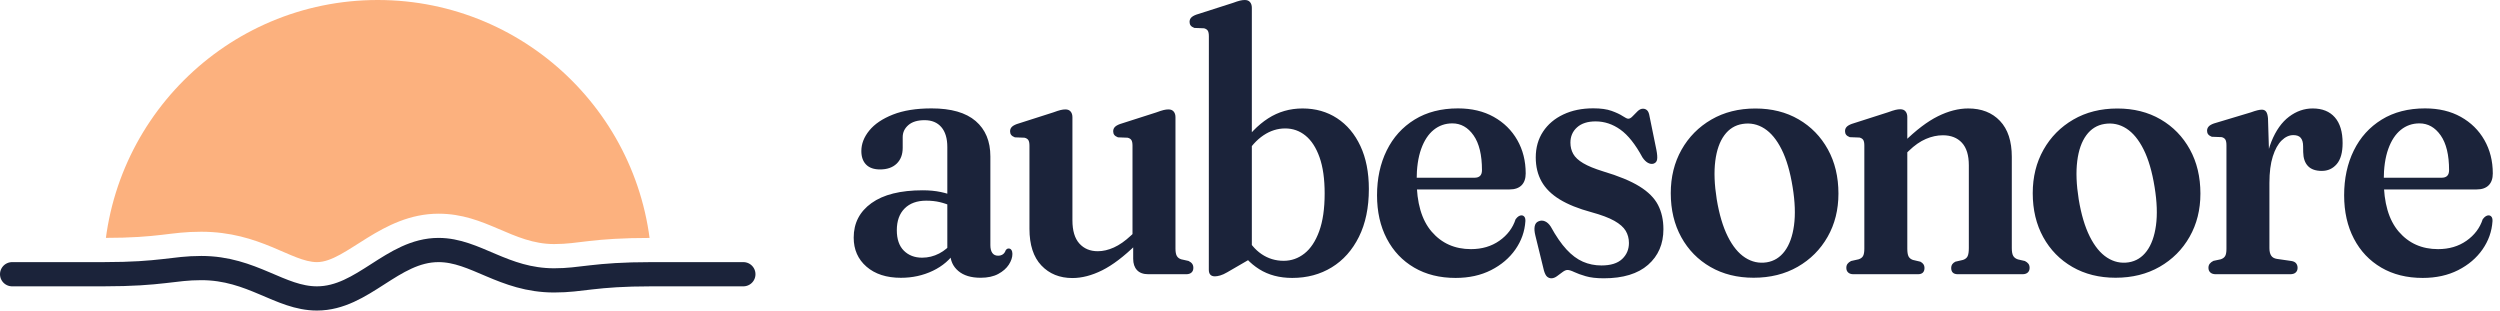
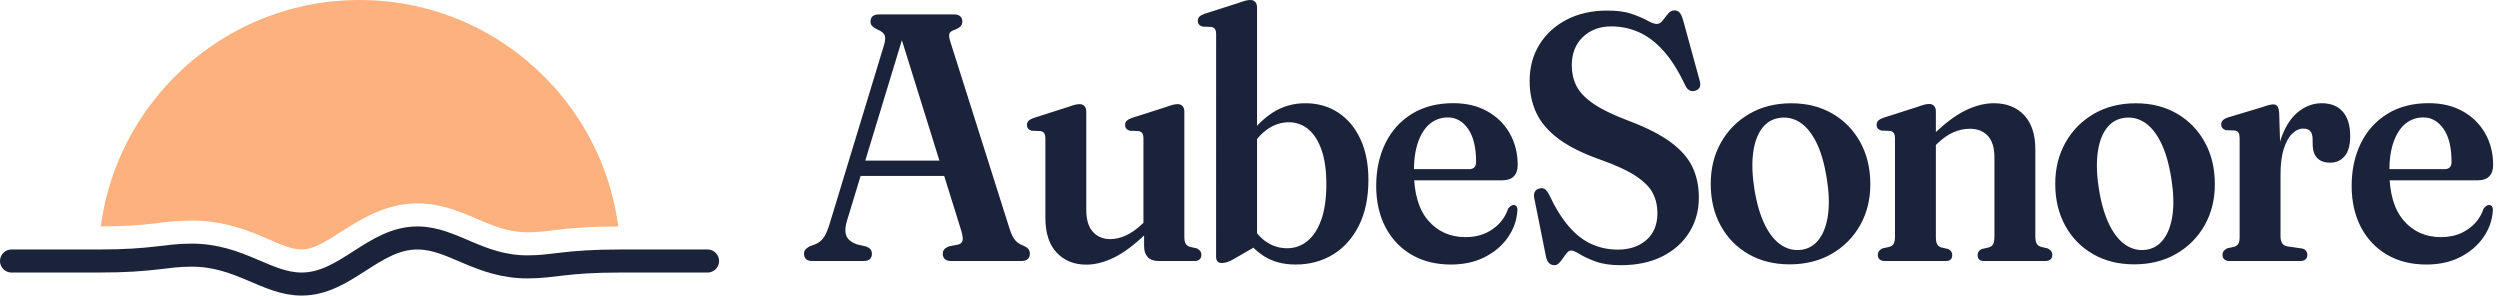
- <svg xmlns="http://www.w3.org/2000/svg" viewBox="-4564.41 -1481.84 13509.41 1678.1" role="img" aria-label="AubeSonore">
+ <svg xmlns="http://www.w3.org/2000/svg" viewBox="-4564.41 -1481.84 14193.41 1678.1" role="img" aria-label="AubeSonore">
  <clipPath id="l-sky">
    <path d="M-4629.83 -196.26 L-4005.05 -196.26 C-3693.29 -196.26 -3651.02 -229.55 -3476.65 -229.55 C-3157.83 -229.55 -2989.04 -65.42 -2851.51 -65.42 C-2693.84 -65.42 -2503.33 -327.09 -2194.56 -327.09 C-1938.5 -327.09 -1794.85 -162.96 -1570.01 -162.96 C-1432.56 -162.96 -1374.41 -196.26 -1041.37 -196.26 L-416.58 -196.26 L-416.58 -2963.68 L-4629.83 -2963.68 Z" />
  </clipPath>
  <g clip-path="url(#l-sky)">
    <circle cx="-2523.21" cy="0" r="1481.84" fill="#FCB17E" />
  </g>
  <path d="M-4498.99 0 L-4005.05 0 C-3687.93 0 -3629.79 -33.3 -3476.52 -33.3 C-3201.59 -33.3 -3051.63 130.84 -2851.68 130.84 C-2602.04 130.84 -2444.37 -130.84 -2194.73 -130.84 C-1994.78 -130.84 -1844.82 33.3 -1569.89 33.3 C-1416.62 33.3 -1358.48 0 -1041.37 0 L-547.42 0" fill="none" stroke="#1B233A" stroke-width="130.84" stroke-linecap="round" stroke-linejoin="round" />
-   <path d="M570.65 -113.49V-132.72L554.68 -132.22V-687.31Q554.68 -757.31 522.43 -794.87Q490.18 -832.43 431.96 -832.43Q374.49 -832.43 344.02 -805.76Q313.56 -779.09 313.56 -741.06V-682.95Q313.56 -628.85 281.01 -597.54Q248.46 -566.23 191.26 -566.23Q141.59 -566.23 115.84 -592.47Q90.1 -618.72 90.1 -665.65Q90.1 -723.83 133.09 -776.57Q176.08 -829.3 260.72 -862.71Q345.36 -896.11 469.5 -896.11Q628.31 -896.11 707.82 -827.78Q787.32 -759.46 787.32 -636.45V-156.9Q787.32 -129.82 797.8 -114.95Q808.27 -100.09 829.12 -100.09Q843.69 -100.09 854.36 -107.23Q865.02 -114.38 870.14 -129.36Q873.1 -133.69 876.94 -136.36Q880.78 -139.03 885.94 -139.03Q895.79 -139.03 901.1 -130.85Q906.41 -122.67 906.41 -109.9Q906.41 -81.82 887.22 -51.96Q868.03 -22.1 829.84 -1.49Q791.65 19.12 734.46 19.12Q657.22 19.12 613.94 -17.62Q570.65 -54.36 570.65 -113.49ZM48.73 -197.78Q48.73 -315.26 144.98 -384.39Q241.22 -453.52 421.98 -453.52Q475.21 -453.52 519.28 -444.25Q563.36 -434.99 596.8 -419.81L580.63 -366.59Q548.32 -381.43 514.78 -389.44Q481.25 -397.45 440.59 -397.45Q366.07 -397.45 323.92 -355.32Q281.77 -313.18 281.77 -237.82Q281.77 -165.21 319.78 -127.31Q357.78 -89.4 418.57 -89.4Q467.09 -89.4 510.63 -112Q554.18 -134.61 583.07 -173.93L600.2 -125.23Q555.84 -56.53 476.6 -18.62Q397.35 19.3 304.02 19.3Q187.32 19.3 118.02 -40.74Q48.73 -100.77 48.73 -197.78Z M1559.06 -83.25V-169.38L1555.36 -175.58V-694.04Q1555.36 -715.54 1549.44 -724.76Q1543.51 -733.98 1529.36 -737.67L1476.86 -739.69Q1462.82 -745.07 1456.92 -752.85Q1451.02 -760.63 1451.02 -772.22Q1451.02 -785.5 1459.26 -794.76Q1467.49 -804.02 1487.58 -811.53L1683.75 -874.36Q1709.78 -884.02 1723.77 -887.3Q1737.75 -890.57 1749.78 -890.57Q1768.27 -890.57 1777.91 -879Q1787.55 -867.42 1787.55 -848.63V-138.56Q1787.55 -111.12 1794.99 -98.45Q1802.42 -85.77 1818.27 -80.67L1858.22 -71.76Q1871.42 -65.29 1877.78 -56.54Q1884.15 -47.78 1884.15 -34.46Q1884.15 -18.25 1874.05 -9.12Q1863.95 0 1845.58 0H1641.01Q1600.46 0 1579.76 -22.14Q1559.06 -44.29 1559.06 -83.25ZM998.53 -245.68V-694.04Q998.53 -715.54 992.52 -724.76Q986.5 -733.98 972.18 -737.67L919.67 -739.69Q905.64 -745.07 899.74 -752.85Q893.84 -760.63 893.84 -772.22Q893.84 -785.5 902.07 -794.76Q910.3 -804.02 930.4 -811.53L1126.92 -874.36Q1153.17 -884.02 1167.05 -887.3Q1180.92 -890.57 1192.95 -890.57Q1211.44 -890.57 1221.08 -879Q1230.72 -867.42 1230.72 -848.63V-291.11Q1230.72 -207.41 1268.21 -165.86Q1305.7 -124.31 1367.64 -124.31Q1410.02 -124.31 1454.89 -144.55Q1499.76 -164.8 1546.81 -208.9L1579.78 -239.53L1613.78 -197.98L1575.69 -160.88Q1475.09 -62.73 1391.28 -21.06Q1307.47 20.61 1230.68 20.61Q1127.3 20.61 1062.92 -47.35Q998.53 -115.31 998.53 -245.68Z M2200.23 -1439.91V-87.72L2067.2 -10.51Q2046.27 1.78 2029.45 6.62Q2012.62 11.46 2000.87 11.46Q1984.35 11.46 1976.06 2.51Q1967.78 -6.43 1967.78 -23.92L1968.04 -1285.32Q1968.04 -1306.81 1962.12 -1316.03Q1956.19 -1325.25 1942.04 -1328.95L1889.54 -1330.96Q1875.5 -1336.34 1869.6 -1344.12Q1863.7 -1351.91 1863.7 -1363.49Q1863.7 -1376.77 1871.94 -1386.03Q1880.17 -1395.3 1900.26 -1402.8L2096.43 -1465.63Q2122.68 -1475.3 2136.56 -1478.57Q2150.43 -1481.84 2162.46 -1481.84Q2180.95 -1481.84 2190.59 -1470.27Q2200.23 -1458.7 2200.23 -1439.91ZM2163.15 -639.52 2134.65 -683.64Q2204.84 -788.44 2288.26 -842.1Q2371.67 -895.76 2474.3 -895.76Q2579.77 -895.76 2660.56 -842.97Q2741.35 -790.18 2786.97 -692.69Q2832.6 -595.2 2832.6 -460.61Q2832.6 -309.86 2778.95 -202.06Q2725.3 -94.26 2631.92 -37.13Q2538.55 20 2418.66 20Q2315.39 20 2240.5 -27.03Q2165.61 -74.06 2118.54 -157.47L2163.47 -215.99Q2199.24 -144.9 2252.83 -108.69Q2306.41 -72.49 2372.11 -72.49Q2434.44 -72.49 2484.6 -112.01Q2534.75 -151.53 2564.23 -232.41Q2593.71 -313.28 2593.71 -436.22Q2593.71 -554.03 2566.08 -631.84Q2538.46 -709.65 2490.61 -748.72Q2442.77 -787.79 2380.52 -787.79Q2318.61 -787.79 2263.28 -750.81Q2207.95 -713.84 2163.15 -639.52Z M3680.06 -544.7Q3680.06 -502.96 3657.74 -480.56Q3635.42 -458.16 3593.19 -458.16H3033.55V-521.44H3403.84Q3443.82 -521.44 3443.82 -562.26Q3443.82 -685.76 3398.32 -750.45Q3352.83 -815.14 3283.62 -815.14Q3226.42 -815.14 3183.07 -780.16Q3139.72 -745.19 3115.25 -677.01Q3090.78 -608.83 3090.78 -508.73Q3090.78 -324.38 3171.98 -229.99Q3253.18 -135.61 3384.2 -135.61Q3473.47 -135.61 3538 -180.95Q3602.53 -226.29 3625.6 -297.16Q3634.63 -308.96 3642.33 -313.53Q3650.02 -318.1 3657.17 -318.1Q3666.81 -318.1 3672.98 -310.44Q3679.16 -302.78 3678.45 -286.64Q3673.09 -203.72 3624.5 -134.01Q3575.92 -64.3 3492.95 -22.15Q3409.98 20 3301.24 20Q3173.02 20 3077.56 -35.73Q2982.1 -91.46 2929.43 -192.2Q2876.76 -292.95 2876.76 -426.45Q2876.76 -562.68 2929.04 -668.81Q2981.32 -774.94 3079.6 -835.52Q3177.87 -896.11 3314.19 -896.11Q3425.16 -896.11 3507.25 -850.3Q3589.34 -804.5 3634.7 -724.92Q3680.06 -645.35 3680.06 -544.7Z M4057.89 -825.83Q3993.53 -825.83 3957.65 -793.7Q3921.76 -761.56 3921.76 -710.71Q3921.76 -677.22 3937.05 -650Q3952.34 -622.79 3990.81 -600.01Q4029.28 -577.23 4098.14 -555.89Q4223.83 -518.5 4294.87 -474.63Q4365.9 -430.77 4395.1 -374.35Q4424.29 -317.94 4424.29 -243.31Q4424.29 -123.5 4341.33 -50.74Q4258.37 22.02 4101.8 22.02Q4043.35 22.02 4004.68 10.76Q3966 -0.49 3942.48 -11.74Q3918.97 -22.99 3905.96 -22.99Q3894.14 -22.99 3879.29 -11.74Q3864.43 -0.49 3848.91 10.76Q3833.39 22.02 3818.8 22.02Q3806.35 22.02 3796.23 13.68Q3786.11 5.35 3778.83 -19.18L3732.43 -208.55Q3724.81 -239.02 3728.69 -258.99Q3732.58 -278.95 3749.06 -285.78Q3766.68 -293.62 3784.32 -285.92Q3801.96 -278.23 3815.33 -257.53Q3858.06 -179.75 3900.56 -133.77Q3943.05 -87.78 3989.47 -67.58Q4035.9 -47.38 4089.34 -47.38Q4164.22 -47.38 4201.1 -82.03Q4237.98 -116.69 4237.98 -168.75Q4237.98 -205.06 4220.56 -234.44Q4203.13 -263.82 4159.07 -288.62Q4115.01 -313.41 4034.58 -335.38Q3930.46 -363.51 3864 -404.1Q3797.55 -444.69 3766 -500.92Q3734.44 -557.14 3734.44 -631.04Q3734.44 -710.75 3773.74 -770.34Q3813.04 -829.94 3883.25 -863.2Q3953.46 -896.46 4045 -896.46Q4106.09 -896.46 4144.56 -882.58Q4183.04 -868.69 4204.28 -854.5Q4225.53 -840.31 4234.57 -840.31Q4245.6 -840.31 4258.3 -853.99Q4271 -867.66 4285.02 -881.04Q4299.04 -894.42 4313.75 -894.42Q4327.08 -894.42 4336.33 -885.54Q4345.58 -876.66 4349.13 -854.47L4386.2 -672.77Q4393.07 -637.84 4390.22 -620.24Q4387.37 -602.63 4370.32 -597.26Q4356.18 -593.46 4340.54 -601.96Q4324.91 -610.46 4310.92 -631.45Q4253.65 -737.35 4191.51 -781.59Q4129.38 -825.83 4057.89 -825.83Z M4921.33 -895.5Q5053.95 -895.5 5154.92 -836.82Q5255.9 -778.14 5313 -674.62Q5370.1 -571.1 5370.1 -435.71Q5370.1 -305.02 5311.6 -202.16Q5253.1 -99.3 5149.9 -40.15Q5046.7 18.99 4911.72 18.99Q4779.43 18.99 4678.47 -39.2Q4577.5 -97.39 4520.75 -200.33Q4464 -303.26 4464 -437.94Q4464 -569.41 4522.11 -672.6Q4580.22 -775.78 4683.27 -835.64Q4786.31 -895.5 4921.33 -895.5ZM4982.16 -64.23Q5041.9 -73.68 5079.98 -124.97Q5118.06 -176.26 5130 -263.99Q5141.94 -351.73 5122.55 -470.8Q5102.71 -594.96 5063.2 -674.04Q5023.7 -753.12 4969.64 -787.6Q4915.58 -822.07 4852.26 -812.13Q4791.51 -802.71 4753.52 -750.99Q4715.54 -699.26 4704.52 -611.53Q4693.5 -523.8 4712.32 -405.43Q4732.49 -283.02 4772.21 -203.68Q4811.92 -124.34 4866.07 -89.56Q4920.22 -54.77 4982.16 -64.23Z M5742.21 -849.53V-138.56Q5742.21 -109.85 5748.74 -96.6Q5755.28 -83.35 5772.25 -77.31L5812.87 -67.73Q5835.11 -56.25 5835.11 -34.46Q5835.11 0 5799.56 0H5450.93Q5433.14 0 5422.92 -9.12Q5412.71 -18.25 5412.71 -34.46Q5412.71 -47.43 5419.08 -56.1Q5425.45 -64.77 5438.3 -71.41L5479.3 -80.67Q5496.16 -86.04 5503.09 -98.45Q5510.02 -110.85 5510.02 -138.2V-694.94Q5510.02 -716.44 5504.09 -725.66Q5498.17 -734.87 5484.02 -738.57L5431.51 -740.59Q5417.48 -745.96 5411.58 -753.75Q5405.68 -761.53 5405.68 -773.11Q5405.68 -786.39 5413.91 -795.66Q5422.14 -804.92 5442.24 -812.42L5638.41 -875.26Q5664.66 -884.92 5678.53 -888.19Q5692.41 -891.46 5704.44 -891.46Q5722.93 -891.46 5732.57 -879.89Q5742.21 -868.32 5742.21 -849.53ZM5718.91 -636.67 5684.9 -676.21 5722.74 -713.31Q5822.74 -811.62 5907.74 -853.69Q5992.73 -895.76 6071.37 -895.76Q6179.05 -895.76 6242.96 -828.5Q6306.88 -761.23 6306.88 -634.22V-141.02Q6306.88 -112.09 6314.71 -98.8Q6322.54 -85.51 6340.41 -79.97L6377.54 -71.41Q6390.39 -64.94 6396.76 -56.27Q6403.13 -47.61 6403.13 -34.46Q6403.13 -18.25 6393.03 -9.12Q6382.93 0 6364.55 0H6015.22Q5979.32 0 5979.32 -34.46Q5979.32 -56.25 6001.91 -67.73L6043.23 -77.31Q6061.84 -83.53 6068.26 -97.65Q6074.69 -111.78 6074.69 -141.02V-588.79Q6074.69 -670.07 6037.28 -710.46Q5999.86 -750.84 5934.41 -750.84Q5888.71 -750.84 5842.52 -730.99Q5796.32 -711.13 5751.09 -667.31Z M6877.33 -895.5Q7009.95 -895.5 7110.92 -836.82Q7211.9 -778.14 7269 -674.62Q7326.1 -571.1 7326.1 -435.71Q7326.1 -305.02 7267.6 -202.16Q7209.1 -99.3 7105.9 -40.15Q7002.7 18.99 6867.72 18.99Q6735.43 18.99 6634.47 -39.2Q6533.5 -97.39 6476.75 -200.33Q6420 -303.26 6420 -437.94Q6420 -569.41 6478.11 -672.6Q6536.22 -775.78 6639.27 -835.64Q6742.31 -895.5 6877.33 -895.5ZM6938.16 -64.23Q6997.9 -73.68 7035.98 -124.97Q7074.06 -176.26 7086 -263.99Q7097.94 -351.73 7078.55 -470.8Q7058.71 -594.96 7019.2 -674.04Q6979.7 -753.12 6925.64 -787.6Q6871.58 -822.07 6808.26 -812.13Q6747.51 -802.71 6709.52 -750.99Q6671.54 -699.26 6660.52 -611.53Q6649.5 -523.8 6668.32 -405.43Q6688.49 -283.02 6728.21 -203.68Q6767.92 -124.34 6822.07 -89.56Q6876.22 -54.77 6938.16 -64.23Z M7673.59 -490.7Q7673.59 -627.05 7709.8 -716.88Q7746.01 -806.7 7805.08 -851.23Q7864.15 -895.76 7932.87 -895.76Q8010.45 -895.76 8052.46 -847.8Q8094.48 -799.85 8094.48 -708.78Q8094.48 -632.32 8062.88 -595.31Q8031.29 -558.3 7982.05 -558.3Q7932.28 -558.3 7907.34 -584.47Q7882.41 -610.65 7881.51 -659.79L7881.06 -692.02Q7880.84 -722.07 7868.31 -736.9Q7855.78 -751.73 7828.27 -751.73Q7794.62 -751.73 7765.08 -722.87Q7735.54 -694.02 7717.27 -636.6Q7698.99 -579.18 7698.99 -493.38ZM7691.26 -842.81 7698.99 -589.5V-140.8Q7698.99 -115.45 7708.21 -100.93Q7717.44 -86.41 7738.89 -82.91L7817.64 -71.53Q7835.32 -68.85 7843.25 -58.82Q7851.19 -48.79 7851.19 -34.46Q7851.19 -18.92 7841.15 -9.46Q7831.1 0 7811.16 0H7408.69Q7390.27 0 7379.88 -9.32Q7369.5 -18.65 7369.5 -34.64Q7369.5 -47.78 7376.38 -56.65Q7383.26 -65.52 7396.41 -72.16L7436.08 -80.67Q7452.94 -86.37 7459.87 -98.39Q7466.8 -110.4 7466.8 -136.86V-696.28Q7466.8 -718 7460.99 -727.56Q7455.18 -737.11 7441.02 -740.81L7387.4 -742.83Q7374.04 -748.2 7368.03 -755.99Q7362.02 -763.77 7362.02 -775.13Q7362.02 -788.19 7370.42 -797.84Q7378.82 -807.5 7399.02 -814.66L7598.44 -874.58Q7620.66 -882.68 7634.59 -885.95Q7648.52 -889.22 7658.2 -889.22Q7672.88 -889.22 7680.9 -878.77Q7688.91 -868.32 7691.26 -842.81Z M8906.06 -544.7Q8906.06 -502.96 8883.74 -480.56Q8861.42 -458.16 8819.19 -458.16H8259.55V-521.44H8629.84Q8669.82 -521.44 8669.82 -562.26Q8669.82 -685.76 8624.32 -750.45Q8578.83 -815.14 8509.62 -815.14Q8452.42 -815.14 8409.07 -780.16Q8365.72 -745.19 8341.25 -677.01Q8316.78 -608.83 8316.78 -508.73Q8316.78 -324.38 8397.98 -229.99Q8479.18 -135.61 8610.2 -135.61Q8699.47 -135.61 8764 -180.95Q8828.53 -226.29 8851.6 -297.16Q8860.63 -308.96 8868.33 -313.53Q8876.02 -318.1 8883.17 -318.1Q8892.81 -318.1 8898.98 -310.44Q8905.16 -302.78 8904.45 -286.64Q8899.09 -203.72 8850.5 -134.01Q8801.92 -64.3 8718.95 -22.15Q8635.98 20 8527.24 20Q8399.02 20 8303.56 -35.73Q8208.1 -91.46 8155.43 -192.2Q8102.76 -292.95 8102.76 -426.45Q8102.76 -562.68 8155.04 -668.81Q8207.32 -774.94 8305.6 -835.52Q8403.87 -896.11 8540.19 -896.11Q8651.16 -896.11 8733.25 -850.3Q8815.34 -804.5 8860.7 -724.92Q8906.06 -645.35 8906.06 -544.7Z" fill="#1B233A" />
+   <path d="M289.36 -570.14H840.09L844.24 -482.91H285.2ZM385.7 -40.97Q385.7 -22.02 374.55 -11.01Q363.4 0 339.41 0H46.35Q23.14 0 11.74 -11.01Q0.33 -22.02 0.33 -40.97Q0.33 -55.42 8.23 -64.89Q16.14 -74.36 30.84 -82.76L65.52 -95.59Q92.03 -106.52 110.72 -131.39Q129.4 -156.25 147.42 -216.65L453.77 -1223.63Q465.99 -1263.18 457.89 -1281.91Q449.79 -1300.64 420.34 -1312.53Q399.19 -1322.47 388.51 -1332.55Q377.83 -1342.63 377.83 -1359.03Q377.83 -1379.2 389.99 -1389.6Q402.14 -1400 424.92 -1400H852.13Q875.33 -1400 887.23 -1389.34Q899.13 -1378.67 899.13 -1359.03Q899.13 -1342.89 888.9 -1332.35Q878.67 -1321.8 857.24 -1312.98Q831.8 -1305.2 826.12 -1292.12Q820.43 -1279.04 830.95 -1245.31L1166.36 -186.27Q1181.37 -138.48 1199.3 -117.78Q1217.23 -97.08 1246.72 -86.8Q1266.51 -77.68 1274.55 -67.43Q1282.59 -57.17 1282.59 -40.97Q1282.59 -23.03 1270.86 -11.52Q1259.13 0 1235.59 0H834.84Q811.07 0 799.59 -11.01Q788.1 -22.02 788.1 -40.97Q788.1 -57.1 797.04 -66.78Q805.98 -76.45 822.48 -83.1L875.74 -93.39Q896.1 -98.97 900.39 -116.37Q904.67 -133.76 892.31 -174.38L545 -1288.65L572.85 -1309.11L244.48 -229.42Q232.28 -188.51 235.9 -161.87Q239.53 -135.22 257.09 -119.19Q274.65 -103.15 303.25 -93.9L352.49 -82.43Q370.49 -75.67 378.1 -65.77Q385.7 -55.87 385.7 -40.97Z M1931.06 -83.25V-169.38L1927.36 -175.58V-694.04Q1927.36 -715.54 1921.44 -724.76Q1915.51 -733.98 1901.36 -737.67L1848.86 -739.69Q1834.82 -745.07 1828.92 -752.85Q1823.02 -760.63 1823.02 -772.22Q1823.02 -785.5 1831.26 -794.76Q1839.49 -804.02 1859.58 -811.53L2055.75 -874.36Q2081.78 -884.02 2095.77 -887.3Q2109.75 -890.57 2121.78 -890.57Q2140.27 -890.57 2149.91 -879Q2159.55 -867.42 2159.55 -848.63V-138.56Q2159.55 -111.12 2166.99 -98.45Q2174.42 -85.77 2190.27 -80.67L2230.22 -71.76Q2243.42 -65.29 2249.78 -56.54Q2256.15 -47.78 2256.15 -34.46Q2256.15 -18.25 2246.05 -9.12Q2235.95 0 2217.58 0H2013.01Q1972.46 0 1951.76 -22.14Q1931.06 -44.29 1931.06 -83.25ZM1370.53 -245.68V-694.04Q1370.53 -715.54 1364.52 -724.76Q1358.5 -733.98 1344.18 -737.67L1291.67 -739.69Q1277.64 -745.07 1271.74 -752.85Q1265.84 -760.63 1265.84 -772.22Q1265.84 -785.5 1274.07 -794.76Q1282.3 -804.02 1302.4 -811.53L1498.92 -874.36Q1525.17 -884.02 1539.05 -887.3Q1552.92 -890.57 1564.95 -890.57Q1583.44 -890.57 1593.08 -879Q1602.72 -867.42 1602.72 -848.63V-291.11Q1602.72 -207.41 1640.21 -165.86Q1677.7 -124.31 1739.64 -124.31Q1782.02 -124.31 1826.89 -144.55Q1871.76 -164.8 1918.81 -208.9L1951.78 -239.53L1985.78 -197.98L1947.69 -160.88Q1847.09 -62.73 1763.28 -21.06Q1679.47 20.61 1602.68 20.61Q1499.3 20.61 1434.92 -47.35Q1370.53 -115.31 1370.53 -245.68Z M2572.23 -1439.91V-87.72L2439.2 -10.51Q2418.27 1.78 2401.45 6.62Q2384.62 11.46 2372.87 11.46Q2356.35 11.46 2348.06 2.51Q2339.78 -6.43 2339.78 -23.92L2340.04 -1285.32Q2340.04 -1306.81 2334.12 -1316.03Q2328.19 -1325.25 2314.04 -1328.95L2261.54 -1330.96Q2247.5 -1336.34 2241.6 -1344.12Q2235.7 -1351.91 2235.7 -1363.49Q2235.7 -1376.77 2243.94 -1386.03Q2252.17 -1395.3 2272.26 -1402.8L2468.43 -1465.63Q2494.68 -1475.3 2508.56 -1478.57Q2522.43 -1481.84 2534.46 -1481.84Q2552.95 -1481.84 2562.59 -1470.27Q2572.23 -1458.7 2572.23 -1439.91ZM2535.15 -639.52 2506.65 -683.64Q2576.84 -788.44 2660.26 -842.1Q2743.67 -895.76 2846.3 -895.76Q2951.77 -895.76 3032.56 -842.97Q3113.35 -790.18 3158.97 -692.69Q3204.6 -595.2 3204.6 -460.61Q3204.6 -309.86 3150.95 -202.06Q3097.3 -94.26 3003.92 -37.13Q2910.55 20 2790.66 20Q2687.39 20 2612.5 -27.03Q2537.61 -74.06 2490.54 -157.47L2535.47 -215.99Q2571.24 -144.9 2624.83 -108.69Q2678.41 -72.49 2744.11 -72.49Q2806.44 -72.49 2856.6 -112.01Q2906.75 -151.53 2936.23 -232.41Q2965.71 -313.28 2965.71 -436.22Q2965.71 -554.03 2938.08 -631.84Q2910.46 -709.65 2862.61 -748.72Q2814.77 -787.79 2752.52 -787.79Q2690.61 -787.79 2635.28 -750.81Q2579.95 -713.84 2535.15 -639.52Z M4052.06 -544.7Q4052.06 -502.96 4029.74 -480.56Q4007.42 -458.16 3965.19 -458.16H3405.55V-521.44H3775.84Q3815.82 -521.44 3815.82 -562.26Q3815.82 -685.76 3770.32 -750.45Q3724.83 -815.14 3655.62 -815.14Q3598.42 -815.14 3555.07 -780.16Q3511.72 -745.19 3487.25 -677.01Q3462.78 -608.83 3462.78 -508.73Q3462.78 -324.38 3543.98 -229.99Q3625.18 -135.61 3756.2 -135.61Q3845.47 -135.61 3910 -180.95Q3974.53 -226.29 3997.6 -297.16Q4006.63 -308.96 4014.33 -313.53Q4022.02 -318.1 4029.17 -318.1Q4038.81 -318.1 4044.98 -310.44Q4051.16 -302.78 4050.45 -286.64Q4045.09 -203.72 3996.5 -134.01Q3947.92 -64.3 3864.95 -22.15Q3781.98 20 3673.24 20Q3545.02 20 3449.56 -35.73Q3354.1 -91.46 3301.43 -192.2Q3248.76 -292.95 3248.76 -426.45Q3248.76 -562.68 3301.04 -668.81Q3353.32 -774.94 3451.6 -835.52Q3549.87 -896.11 3686.19 -896.11Q3797.16 -896.11 3879.25 -850.3Q3961.34 -804.5 4006.7 -724.92Q4052.06 -645.35 4052.06 -544.7Z M4637 23.78Q4551.22 23.78 4494.56 2.81Q4437.91 -18.17 4404.59 -38.84Q4371.27 -59.52 4355.38 -59.52Q4343.37 -59.52 4332.32 -46.86Q4321.26 -34.19 4310.43 -17.86Q4299.59 -1.52 4287.43 11.14Q4275.26 23.81 4260.88 23.81Q4242.18 23.81 4230.02 11.63Q4217.86 -0.54 4212.57 -25.22L4145.61 -359.42Q4141.98 -378.59 4149.05 -392.64Q4156.12 -406.7 4173.72 -411.39Q4191.76 -416.42 4204.18 -409.44Q4216.61 -402.46 4228.93 -379.71Q4283.46 -263.67 4343.85 -194.61Q4404.24 -125.56 4473.13 -95.17Q4542.02 -64.77 4620.1 -64.77Q4720.46 -64.77 4782.8 -119.33Q4845.14 -173.89 4845.4 -271.21Q4845.67 -332.88 4819.7 -384.23Q4793.74 -435.58 4722.89 -482.45Q4652.03 -529.32 4518.47 -576.6Q4371.49 -628.43 4284.22 -693.45Q4196.95 -758.47 4158.4 -840Q4119.85 -921.52 4119.85 -1022.68Q4119.85 -1139.1 4175.59 -1229.1Q4231.33 -1319.1 4330.79 -1370.48Q4430.25 -1421.85 4560.26 -1421.85Q4644.31 -1422.11 4699.33 -1403.03Q4754.34 -1383.95 4788.53 -1364.87Q4822.72 -1345.79 4842.1 -1345.79Q4859.96 -1345.79 4874.72 -1365.08Q4889.47 -1384.36 4905.39 -1403.64Q4921.31 -1422.93 4942.26 -1422.93Q4960.82 -1422.93 4971.61 -1410.34Q4982.4 -1397.74 4992.14 -1364.27L5084.78 -1026.29Q5091.59 -1003.26 5086.27 -988.61Q5080.95 -973.96 5061.43 -967.06Q5043.01 -960.9 5028.28 -968.54Q5013.55 -976.18 5003.75 -996.15Q4945.62 -1120.15 4879.18 -1193.82Q4812.75 -1267.48 4738.8 -1299.71Q4664.86 -1331.95 4583.76 -1331.95Q4484.85 -1331.95 4422 -1271.54Q4359.15 -1211.14 4359.15 -1110.61Q4359.15 -1047.85 4385 -995.09Q4410.86 -942.33 4480.61 -894.06Q4550.36 -845.79 4681.93 -795.97Q4832.86 -739.22 4920.12 -675.06Q5007.37 -610.89 5044.11 -533.87Q5080.86 -456.86 5080.59 -359.27Q5080.59 -250.74 5027.03 -163.88Q4973.46 -77.02 4874.13 -26.62Q4774.79 23.78 4637 23.78Z M5605.33 -895.5Q5737.95 -895.5 5838.92 -836.82Q5939.9 -778.14 5997 -674.62Q6054.1 -571.1 6054.1 -435.71Q6054.1 -305.02 5995.6 -202.16Q5937.1 -99.3 5833.9 -40.15Q5730.7 18.99 5595.72 18.99Q5463.43 18.99 5362.47 -39.2Q5261.5 -97.39 5204.75 -200.33Q5148 -303.26 5148 -437.94Q5148 -569.41 5206.11 -672.6Q5264.22 -775.78 5367.27 -835.64Q5470.31 -895.5 5605.33 -895.5ZM5666.16 -64.23Q5725.9 -73.68 5763.98 -124.97Q5802.06 -176.26 5814 -263.99Q5825.94 -351.73 5806.55 -470.8Q5786.71 -594.96 5747.2 -674.04Q5707.7 -753.12 5653.64 -787.6Q5599.58 -822.07 5536.26 -812.13Q5475.51 -802.71 5437.52 -750.99Q5399.54 -699.26 5388.52 -611.53Q5377.5 -523.8 5396.32 -405.43Q5416.49 -283.02 5456.21 -203.68Q5495.92 -124.34 5550.07 -89.56Q5604.22 -54.77 5666.16 -64.23Z M6426.21 -849.53V-138.56Q6426.21 -109.85 6432.74 -96.6Q6439.28 -83.35 6456.25 -77.31L6496.87 -67.73Q6519.11 -56.25 6519.11 -34.46Q6519.11 0 6483.56 0H6134.93Q6117.14 0 6106.92 -9.12Q6096.71 -18.25 6096.71 -34.46Q6096.71 -47.43 6103.08 -56.1Q6109.45 -64.77 6122.3 -71.41L6163.3 -80.67Q6180.16 -86.04 6187.09 -98.45Q6194.02 -110.85 6194.02 -138.2V-694.94Q6194.02 -716.44 6188.09 -725.66Q6182.17 -734.87 6168.02 -738.57L6115.51 -740.59Q6101.48 -745.96 6095.58 -753.75Q6089.68 -761.53 6089.68 -773.11Q6089.68 -786.39 6097.91 -795.66Q6106.14 -804.92 6126.24 -812.42L6322.41 -875.26Q6348.66 -884.92 6362.53 -888.19Q6376.41 -891.46 6388.44 -891.46Q6406.93 -891.46 6416.57 -879.89Q6426.21 -868.32 6426.21 -849.53ZM6402.91 -636.67 6368.9 -676.21 6406.74 -713.31Q6506.74 -811.62 6591.74 -853.69Q6676.73 -895.76 6755.37 -895.76Q6863.05 -895.76 6926.96 -828.5Q6990.88 -761.23 6990.88 -634.22V-141.02Q6990.88 -112.09 6998.71 -98.8Q7006.54 -85.51 7024.41 -79.97L7061.54 -71.41Q7074.39 -64.94 7080.76 -56.27Q7087.13 -47.61 7087.13 -34.46Q7087.13 -18.25 7077.03 -9.12Q7066.93 0 7048.55 0H6699.22Q6663.32 0 6663.32 -34.46Q6663.32 -56.25 6685.91 -67.73L6727.23 -77.31Q6745.84 -83.53 6752.26 -97.65Q6758.69 -111.78 6758.69 -141.02V-588.79Q6758.69 -670.07 6721.28 -710.46Q6683.86 -750.84 6618.41 -750.84Q6572.71 -750.84 6526.52 -730.99Q6480.32 -711.13 6435.09 -667.31Z M7561.33 -895.5Q7693.95 -895.5 7794.92 -836.82Q7895.9 -778.14 7953 -674.62Q8010.1 -571.1 8010.1 -435.71Q8010.1 -305.02 7951.6 -202.16Q7893.1 -99.3 7789.9 -40.15Q7686.7 18.99 7551.72 18.99Q7419.43 18.99 7318.47 -39.2Q7217.5 -97.39 7160.75 -200.33Q7104 -303.26 7104 -437.94Q7104 -569.41 7162.11 -672.6Q7220.22 -775.78 7323.27 -835.64Q7426.31 -895.5 7561.33 -895.5ZM7622.16 -64.23Q7681.9 -73.68 7719.98 -124.97Q7758.06 -176.26 7770 -263.99Q7781.94 -351.73 7762.55 -470.8Q7742.71 -594.96 7703.2 -674.04Q7663.7 -753.12 7609.64 -787.6Q7555.58 -822.07 7492.26 -812.13Q7431.51 -802.71 7393.52 -750.99Q7355.54 -699.26 7344.52 -611.53Q7333.5 -523.8 7352.32 -405.43Q7372.49 -283.02 7412.21 -203.68Q7451.92 -124.34 7506.07 -89.56Q7560.22 -54.77 7622.16 -64.23Z M8357.59 -490.7Q8357.59 -627.05 8393.8 -716.88Q8430.01 -806.7 8489.08 -851.23Q8548.15 -895.76 8616.87 -895.76Q8694.45 -895.76 8736.46 -847.8Q8778.48 -799.85 8778.48 -708.78Q8778.48 -632.32 8746.88 -595.31Q8715.29 -558.3 8666.05 -558.3Q8616.28 -558.3 8591.34 -584.47Q8566.41 -610.65 8565.51 -659.79L8565.06 -692.02Q8564.84 -722.07 8552.31 -736.9Q8539.78 -751.73 8512.27 -751.73Q8478.62 -751.73 8449.08 -722.87Q8419.54 -694.02 8401.27 -636.6Q8382.99 -579.18 8382.99 -493.38ZM8375.26 -842.81 8382.99 -589.5V-140.8Q8382.99 -115.45 8392.21 -100.93Q8401.44 -86.41 8422.89 -82.91L8501.64 -71.53Q8519.32 -68.85 8527.25 -58.82Q8535.19 -48.79 8535.19 -34.46Q8535.19 -18.92 8525.15 -9.46Q8515.1 0 8495.16 0H8092.69Q8074.27 0 8063.88 -9.32Q8053.5 -18.65 8053.5 -34.64Q8053.5 -47.78 8060.38 -56.65Q8067.26 -65.52 8080.41 -72.16L8120.08 -80.67Q8136.94 -86.37 8143.87 -98.39Q8150.8 -110.4 8150.8 -136.86V-696.28Q8150.8 -718 8144.99 -727.56Q8139.18 -737.11 8125.02 -740.81L8071.4 -742.83Q8058.04 -748.2 8052.03 -755.99Q8046.02 -763.77 8046.02 -775.13Q8046.02 -788.19 8054.42 -797.84Q8062.82 -807.5 8083.02 -814.66L8282.44 -874.58Q8304.66 -882.68 8318.59 -885.95Q8332.52 -889.22 8342.2 -889.22Q8356.88 -889.22 8364.9 -878.77Q8372.91 -868.32 8375.26 -842.81Z M9590.06 -544.7Q9590.06 -502.96 9567.74 -480.56Q9545.42 -458.16 9503.19 -458.16H8943.55V-521.44H9313.84Q9353.82 -521.44 9353.82 -562.26Q9353.82 -685.76 9308.32 -750.45Q9262.83 -815.14 9193.62 -815.14Q9136.42 -815.14 9093.07 -780.16Q9049.72 -745.19 9025.25 -677.01Q9000.78 -608.83 9000.78 -508.73Q9000.78 -324.38 9081.98 -229.99Q9163.18 -135.61 9294.2 -135.61Q9383.47 -135.61 9448 -180.95Q9512.53 -226.29 9535.6 -297.16Q9544.63 -308.96 9552.33 -313.53Q9560.02 -318.1 9567.17 -318.1Q9576.81 -318.1 9582.98 -310.44Q9589.16 -302.78 9588.45 -286.64Q9583.09 -203.72 9534.5 -134.01Q9485.92 -64.3 9402.95 -22.15Q9319.98 20 9211.24 20Q9083.02 20 8987.56 -35.73Q8892.1 -91.46 8839.43 -192.2Q8786.76 -292.95 8786.76 -426.45Q8786.76 -562.68 8839.04 -668.81Q8891.32 -774.94 8989.6 -835.52Q9087.87 -896.11 9224.19 -896.11Q9335.16 -896.11 9417.25 -850.3Q9499.34 -804.5 9544.7 -724.92Q9590.06 -645.35 9590.06 -544.7Z" fill="#1B233A" />
</svg>
